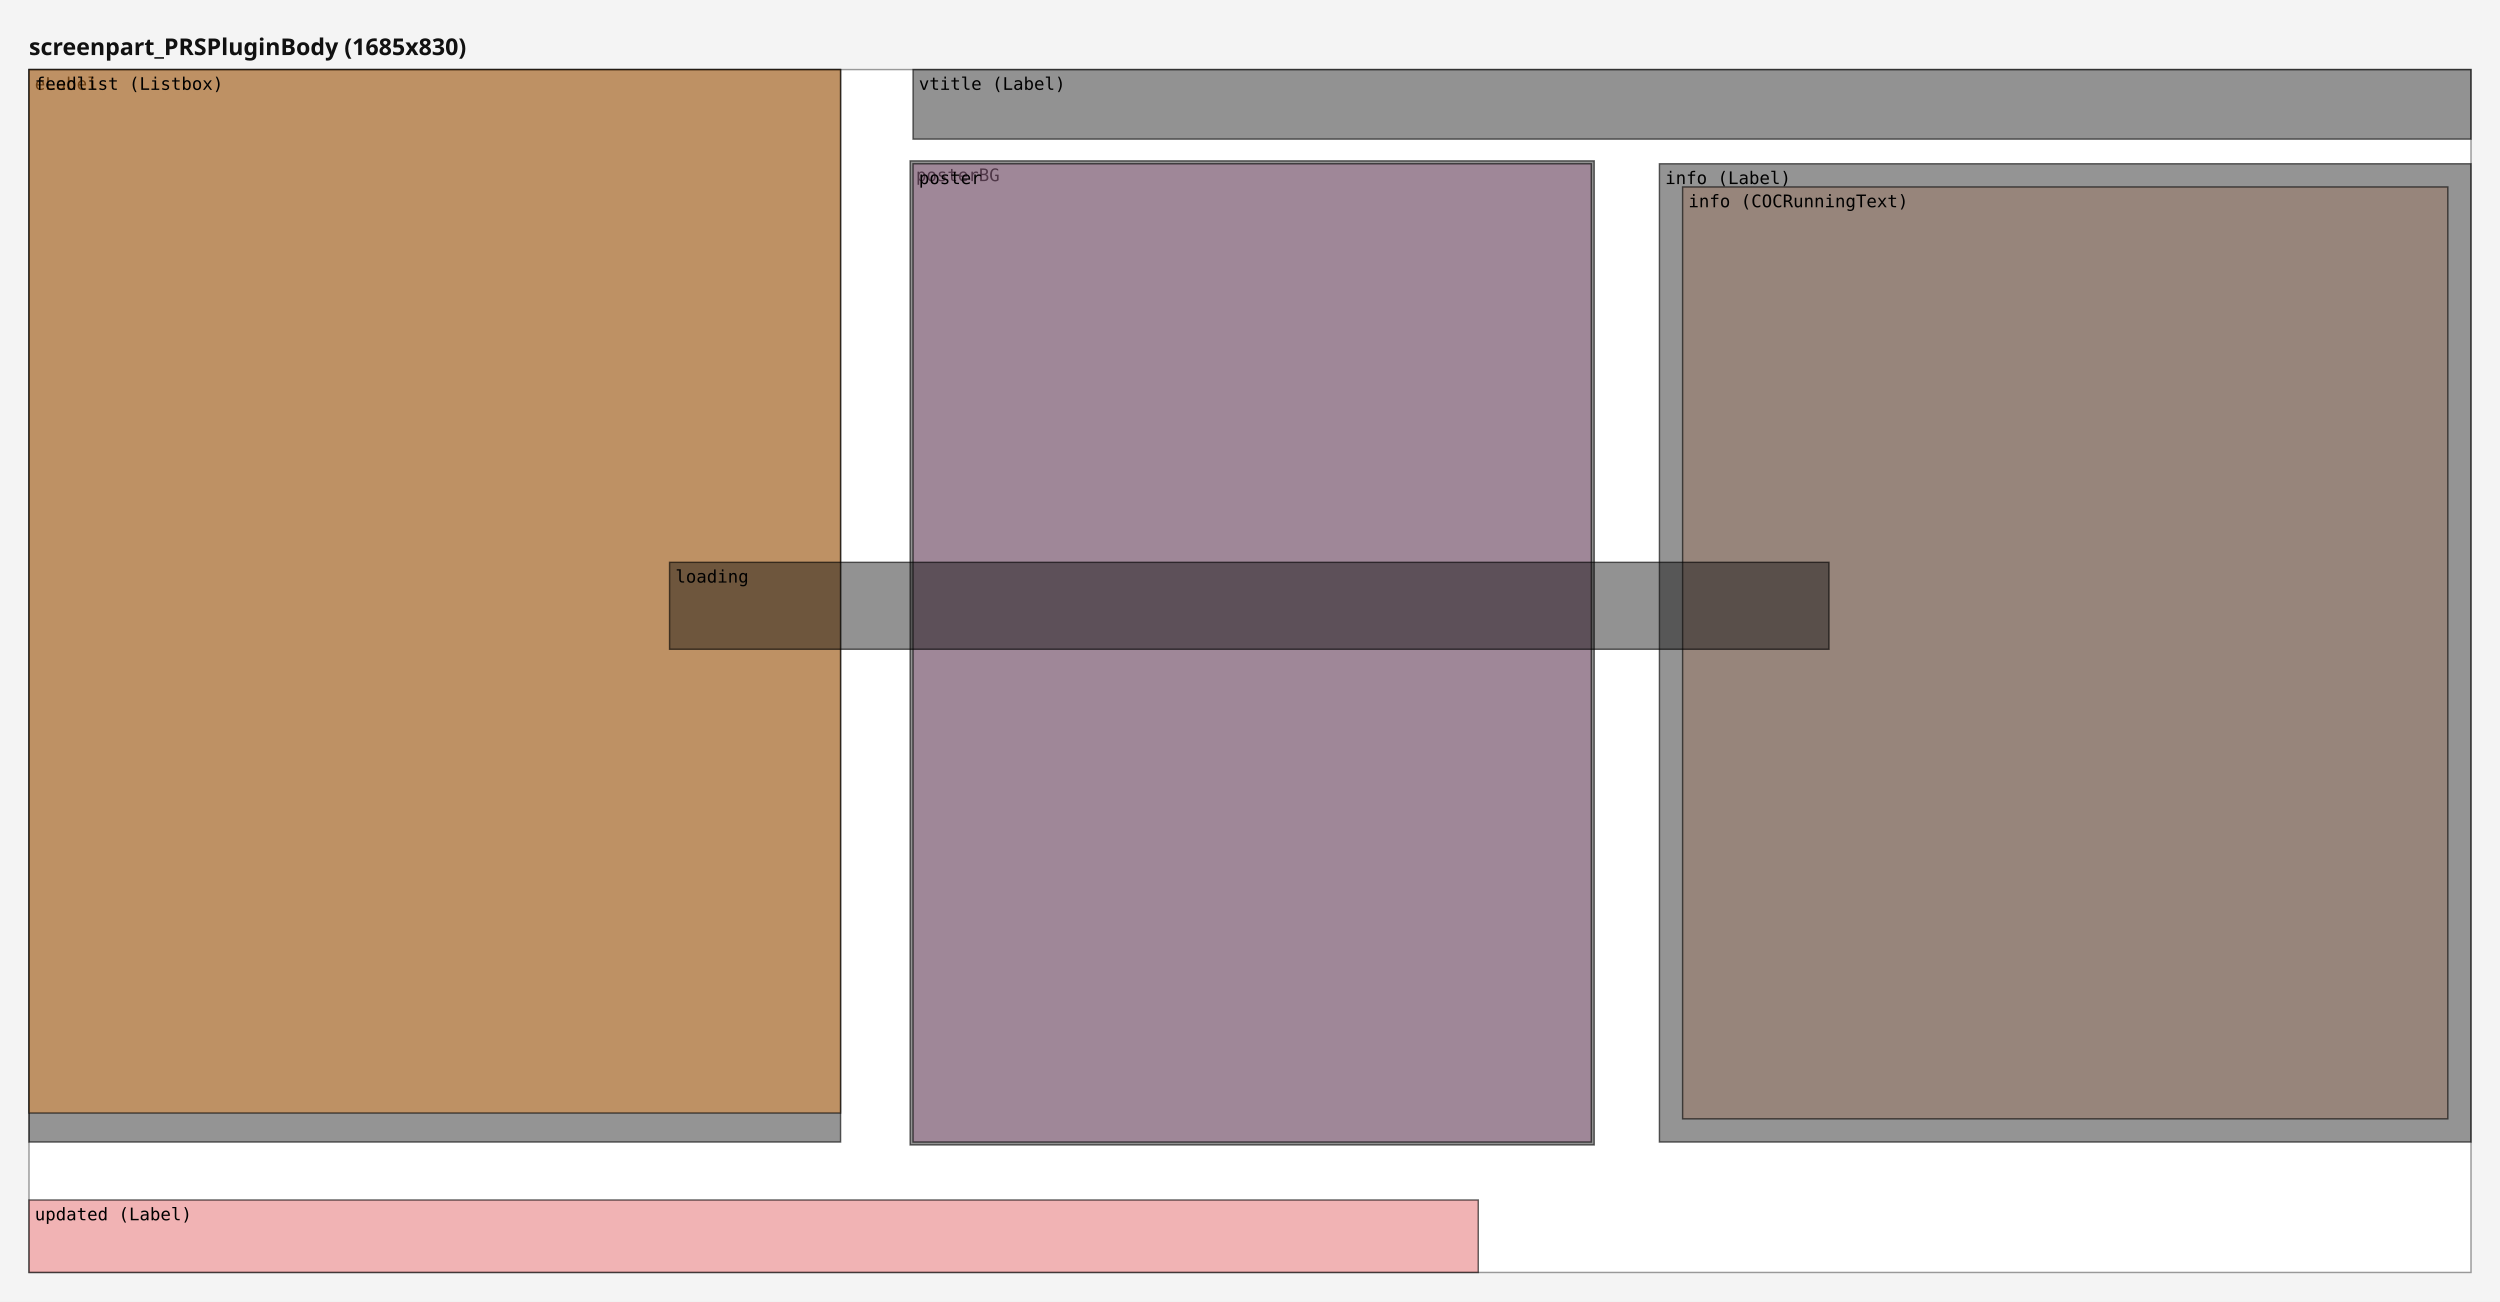
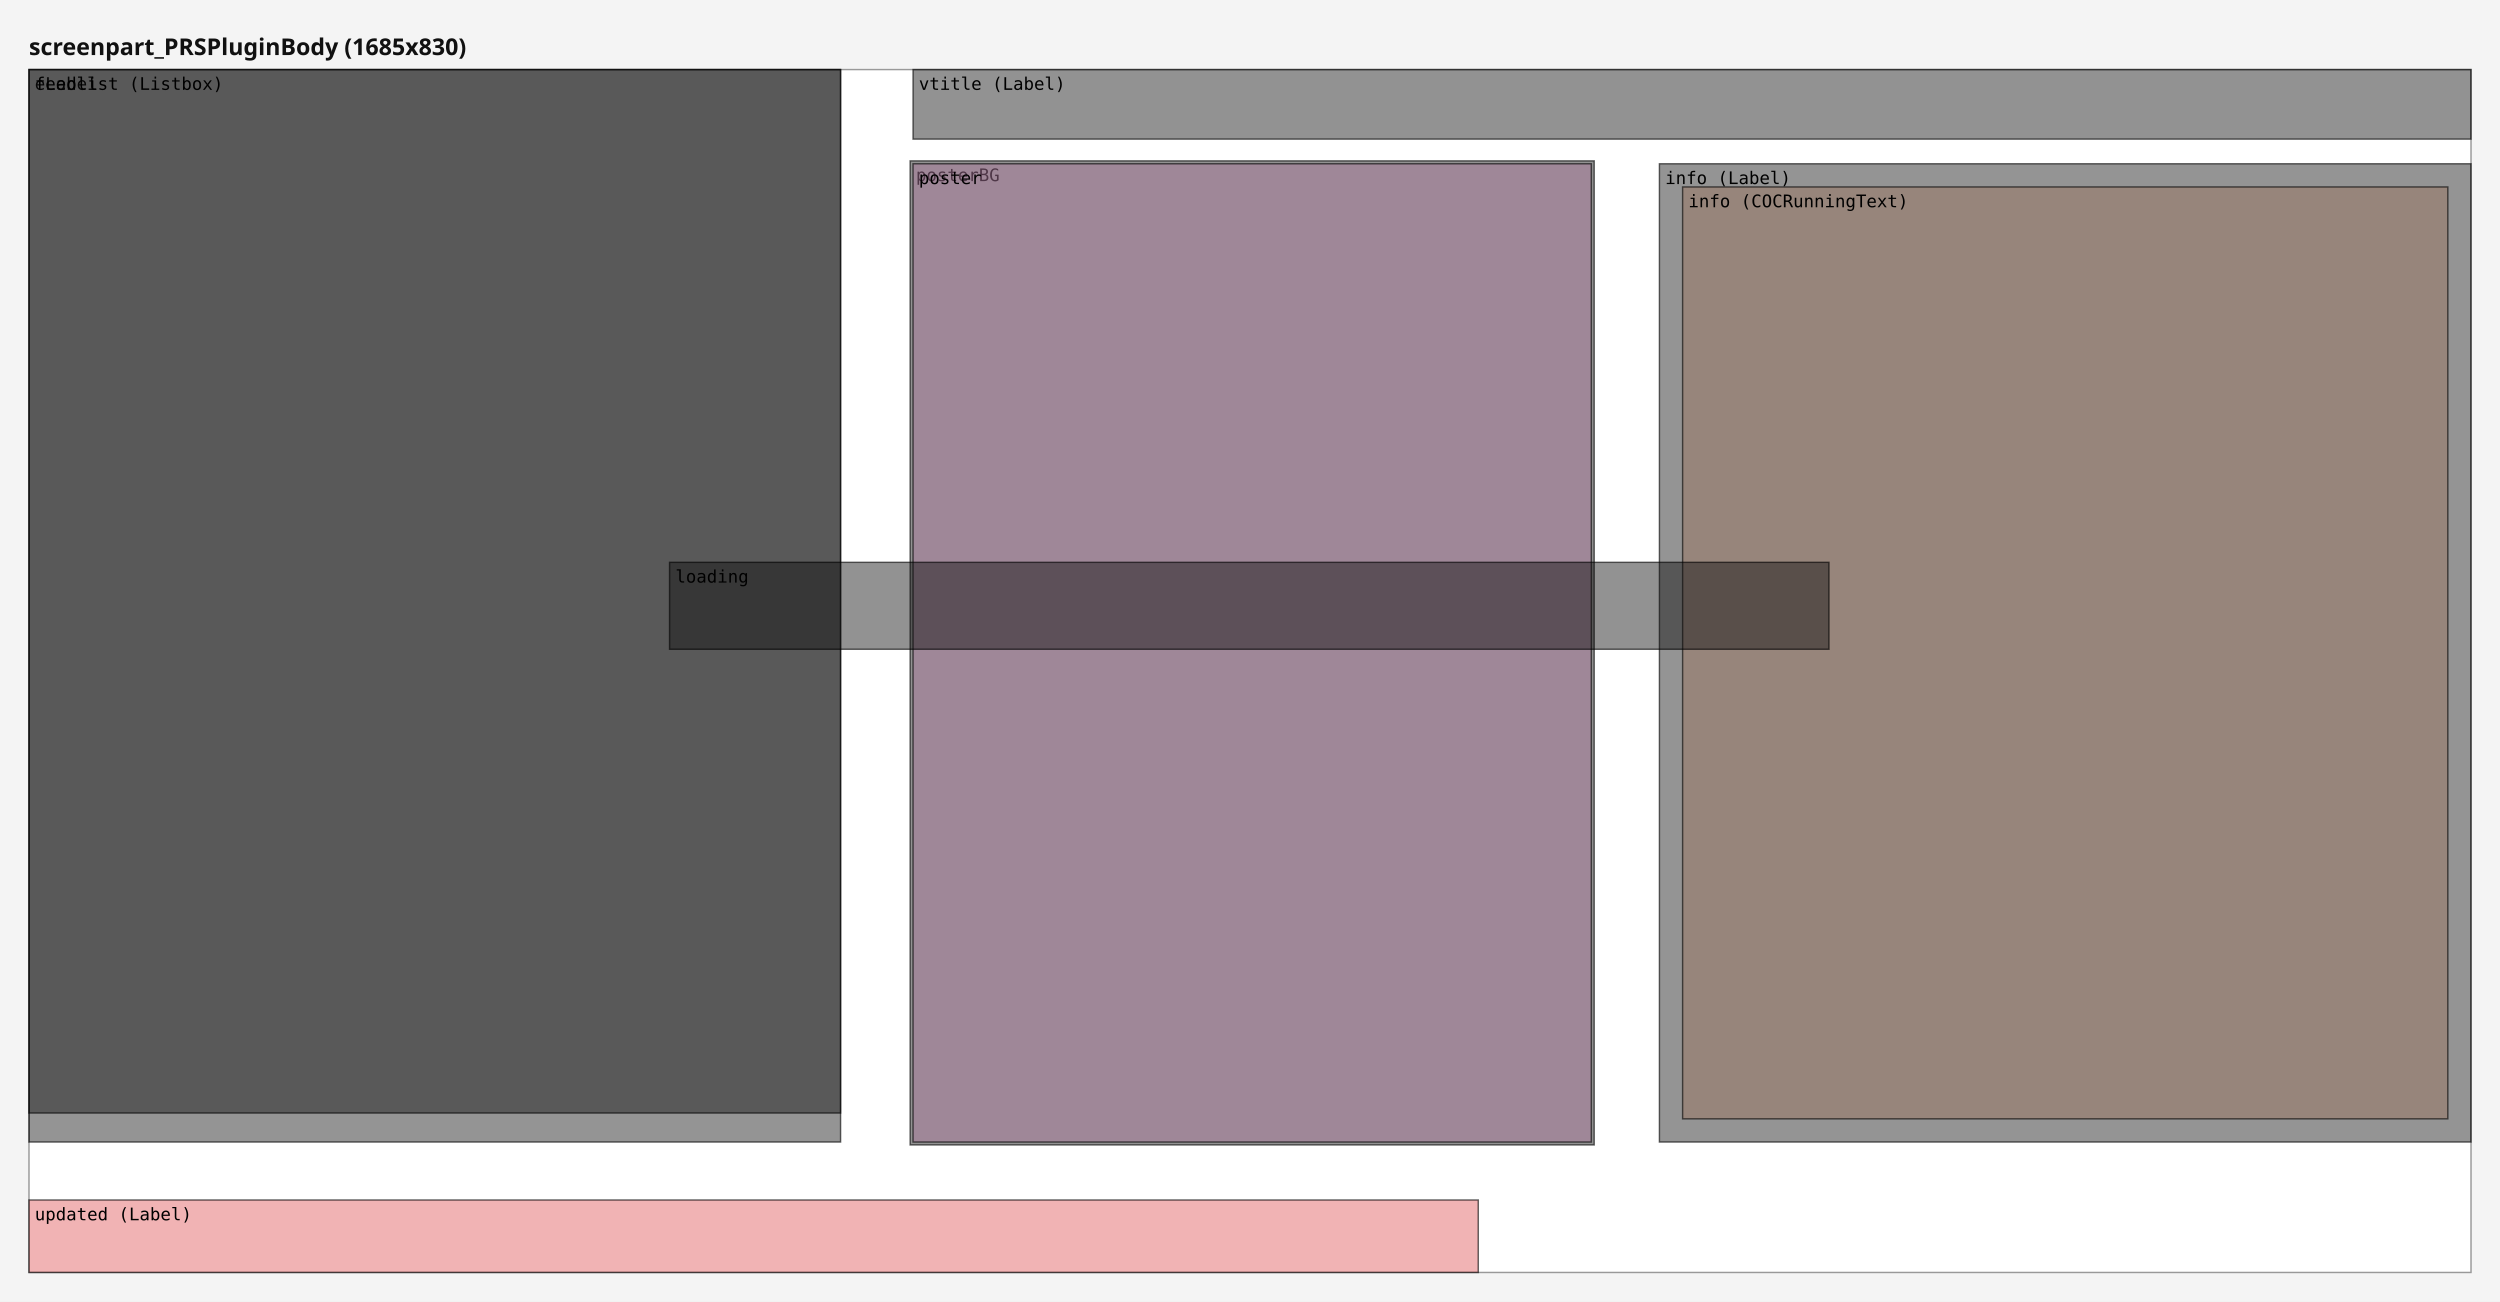
<svg xmlns="http://www.w3.org/2000/svg" width="1725" height="898" viewBox="0 0 1725 898">
  <rect x="0" y="0" width="1725" height="898" fill="#f4f4f4" />
  <text x="20" y="38" font-family="sans-serif" font-size="16" font-weight="bold" fill="#111111">screenpart_PRSPluginBody (1685x830)</text>
  <g data-screen="0" transform="translate(20,48)">
    <rect x="0" y="0" width="1685" height="830" fill="#ffffff" stroke="#999999" stroke-width="1" />
    <g>
      <rect data-ref="0:0" x="0" y="0" width="560" height="740" fill="#121212" fill-opacity="0.45" stroke="#000000" stroke-opacity="0.6" stroke-width="1" />
      <text x="4" y="14" font-family="monospace" font-size="12" fill="#000000">eLabel</text>
    </g>
    <g>
      <rect data-ref="0:5" x="608" y="63" width="472" height="679" fill="#0e0e0e" fill-opacity="0.45" stroke="#000000" stroke-opacity="0.6" stroke-width="1" />
      <text x="612" y="77" font-family="monospace" font-size="12" fill="#000000">posterBG</text>
    </g>
    <g>
      <rect data-ref="0:7" x="1125" y="65" width="560" height="675" fill="#121212" fill-opacity="0.45" stroke="#000000" stroke-opacity="0.6" stroke-width="1" />
      <text x="1129" y="79" font-family="monospace" font-size="12" fill="#000000">info (Label)</text>
    </g>
    <g>
-       <rect data-ref="0:1" x="0" y="0" width="560" height="720" fill="#f28e2b" fill-opacity="0.45" stroke="#000000" stroke-opacity="0.6" stroke-width="1" />
+       <rect data-ref="0:1" x="0" y="0" width="560" height="720" fill="#121212" fill-opacity="0.45" stroke="#000000" stroke-opacity="0.6" stroke-width="1" />
      <text x="4" y="14" font-family="monospace" font-size="12" fill="#000000">feedlist (Listbox)</text>
    </g>
    <g>
      <rect data-ref="0:2" x="0" y="780" width="1000" height="50" fill="#e15759" fill-opacity="0.45" stroke="#000000" stroke-opacity="0.6" stroke-width="1" />
      <text x="4" y="794" font-family="monospace" font-size="12" fill="#000000">updated (Label)</text>
    </g>
    <g>
      <rect data-ref="0:4" x="610" y="0" width="1075" height="48" fill="#0e0e0e" fill-opacity="0.45" stroke="#000000" stroke-opacity="0.6" stroke-width="1" />
      <text x="614" y="14" font-family="monospace" font-size="12" fill="#000000">vtitle (Label)</text>
    </g>
    <g>
      <rect data-ref="0:6" x="610" y="65" width="468" height="675" fill="#b07aa1" fill-opacity="0.45" stroke="#000000" stroke-opacity="0.6" stroke-width="1" />
      <text x="614" y="79" font-family="monospace" font-size="12" fill="#000000">poster</text>
    </g>
    <g>
      <rect data-ref="0:8" x="1141" y="81" width="528" height="643" fill="#9c755f" fill-opacity="0.45" stroke="#000000" stroke-opacity="0.6" stroke-width="1" />
      <text x="1145" y="95" font-family="monospace" font-size="12" fill="#000000">info (COCRunningText)</text>
    </g>
    <g>
      <rect data-ref="0:3" x="442" y="340" width="800" height="60" fill="#0e0e0e" fill-opacity="0.45" stroke="#000000" stroke-opacity="0.6" stroke-width="1" />
      <text x="446" y="354" font-family="monospace" font-size="12" fill="#000000">loading</text>
    </g>
  </g>
</svg>
